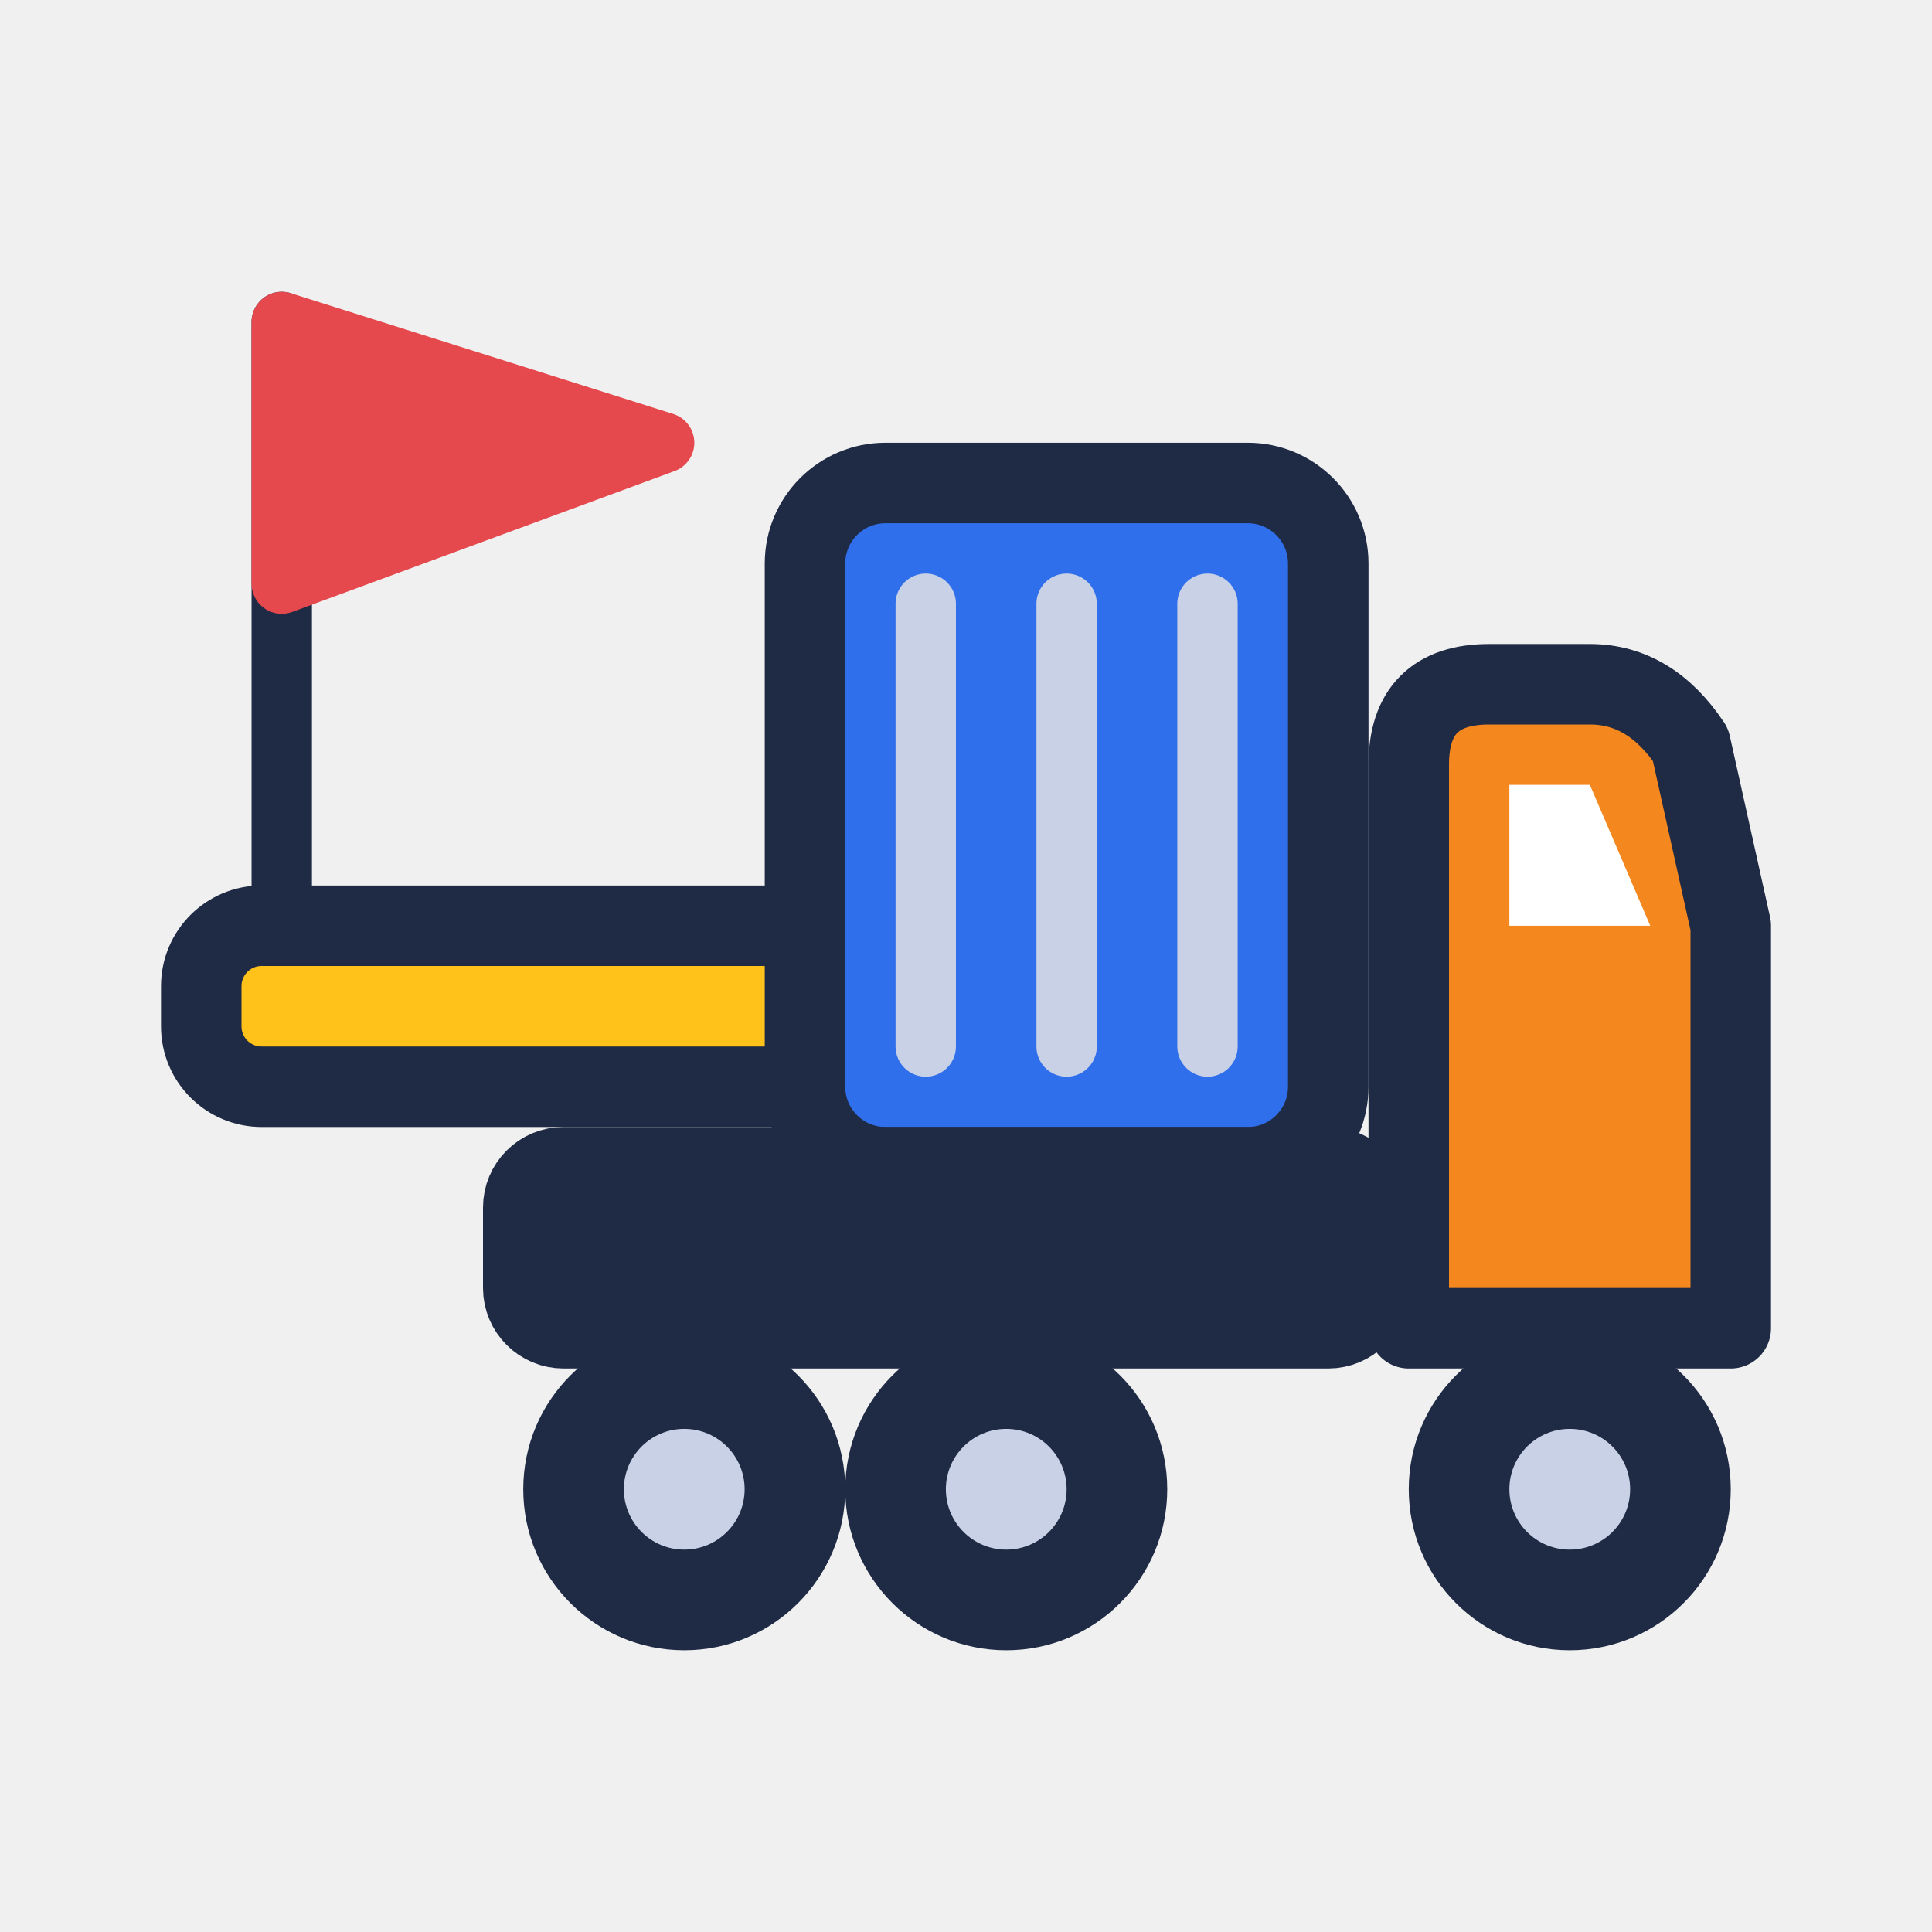
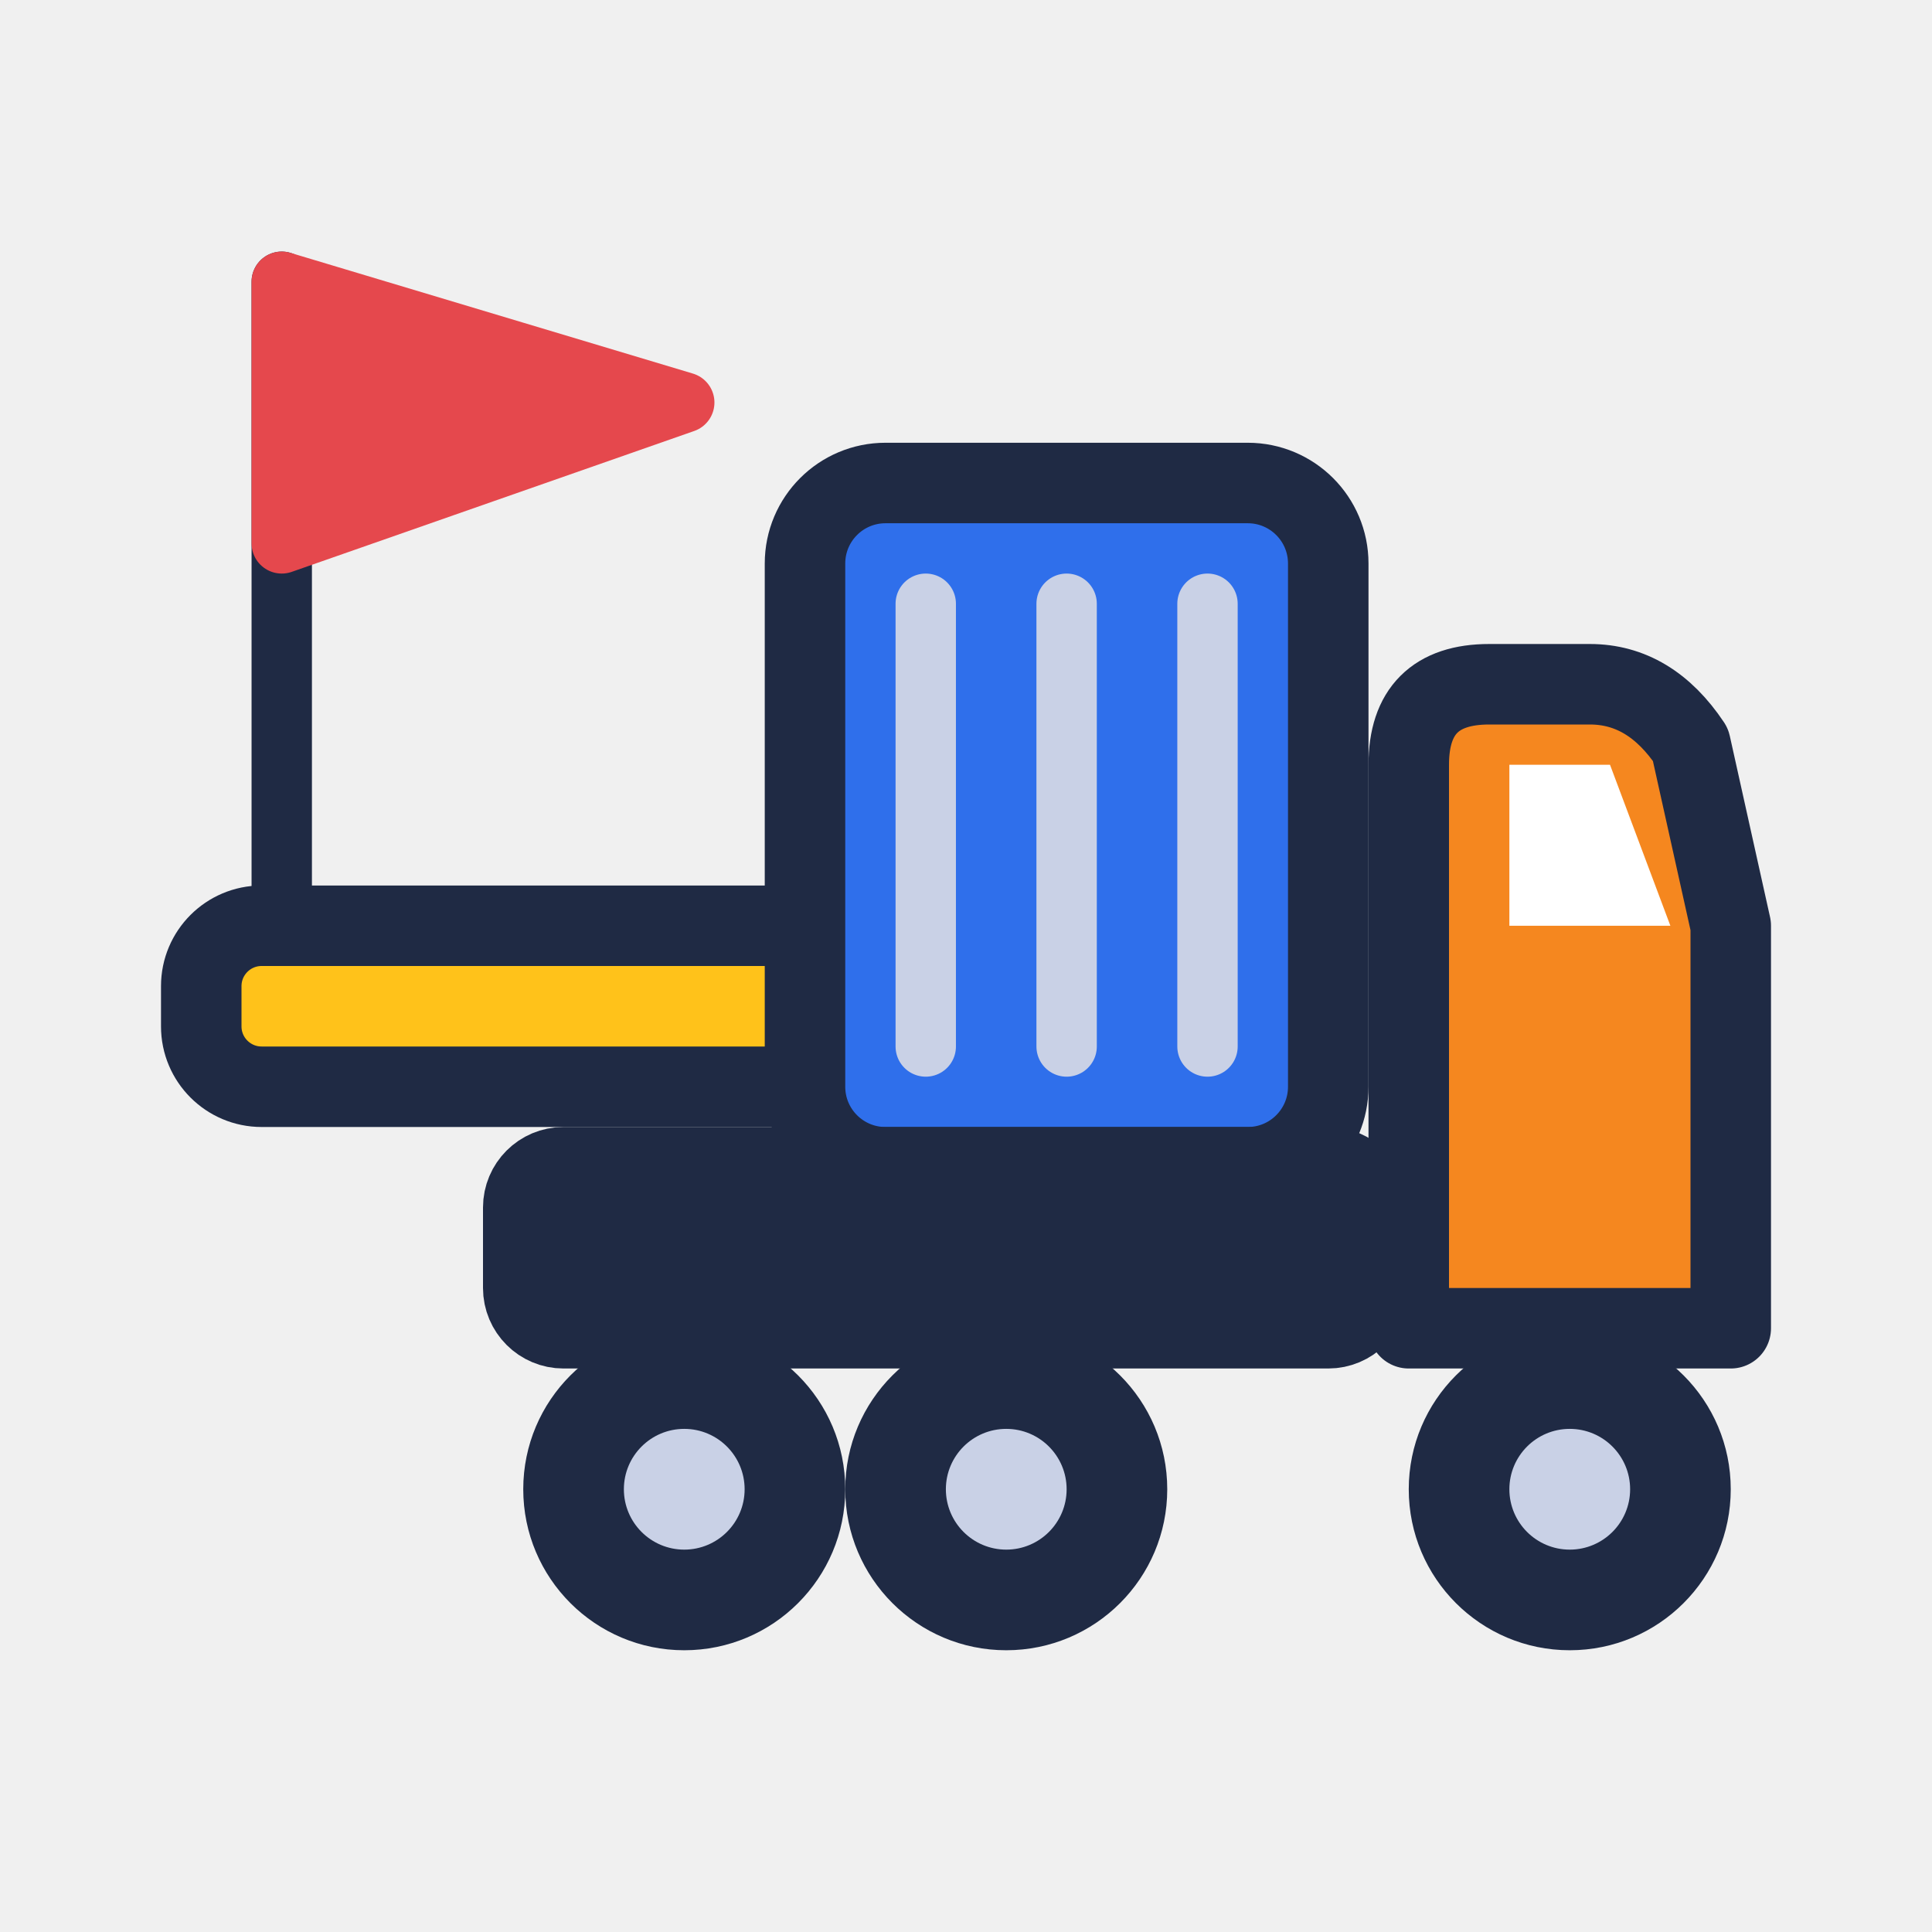
<svg xmlns="http://www.w3.org/2000/svg" viewBox="0 0 96 96">
-   <path d="M14 46V16" fill="none" stroke="#1f2a44" stroke-width="3" stroke-linecap="round" />
-   <path d="M14 16L33 22L14 29Z" fill="#e5484d" stroke="#e5484d" stroke-width="3" stroke-linejoin="round" />
+   <path d="M14 46V14" fill="none" stroke="#1f2a44" stroke-width="3" stroke-linecap="round" />
+   <path d="M14 14L34 20L14 27Z" fill="#e5484d" stroke="#e5484d" stroke-width="3" stroke-linejoin="round" />
  <g stroke="#1f2a44" stroke-width="4" stroke-linejoin="round" stroke-linecap="round">
-     <rect x="10" y="46" width="34" height="8" rx="3" fill="#ffc21a" />
+     <rect x="10" y="46" width="44" height="8" rx="3" fill="#ffc21a" />
    <rect x="40" y="24" width="26" height="34" rx="4" fill="#2f6feb" />
    <rect x="26" y="58" width="42" height="8" rx="2" fill="#1f2a44" />
    <path d="M70 66V38Q70 34 74 34H79Q82 34 84 37L86 46V66Z" fill="#f5871f" />
  </g>
  <path d="M46 30V52M53 30V52M60 30V52" stroke="#c9d1e6" stroke-width="3" stroke-linecap="round" />
-   <path d="M75 39H79L82 46H75Z" fill="#ffffff" />
+   <path d="M75 38H80L83 46H75Z" fill="#ffffff" />
  <circle cx="34" cy="74" r="8" fill="#1f2a44" />
  <circle cx="34" cy="74" r="3" fill="#c9d1e6" />
  <circle cx="50" cy="74" r="8" fill="#1f2a44" />
  <circle cx="50" cy="74" r="3" fill="#c9d1e6" />
  <circle cx="78" cy="74" r="8" fill="#1f2a44" />
  <circle cx="78" cy="74" r="3" fill="#c9d1e6" />
</svg>
